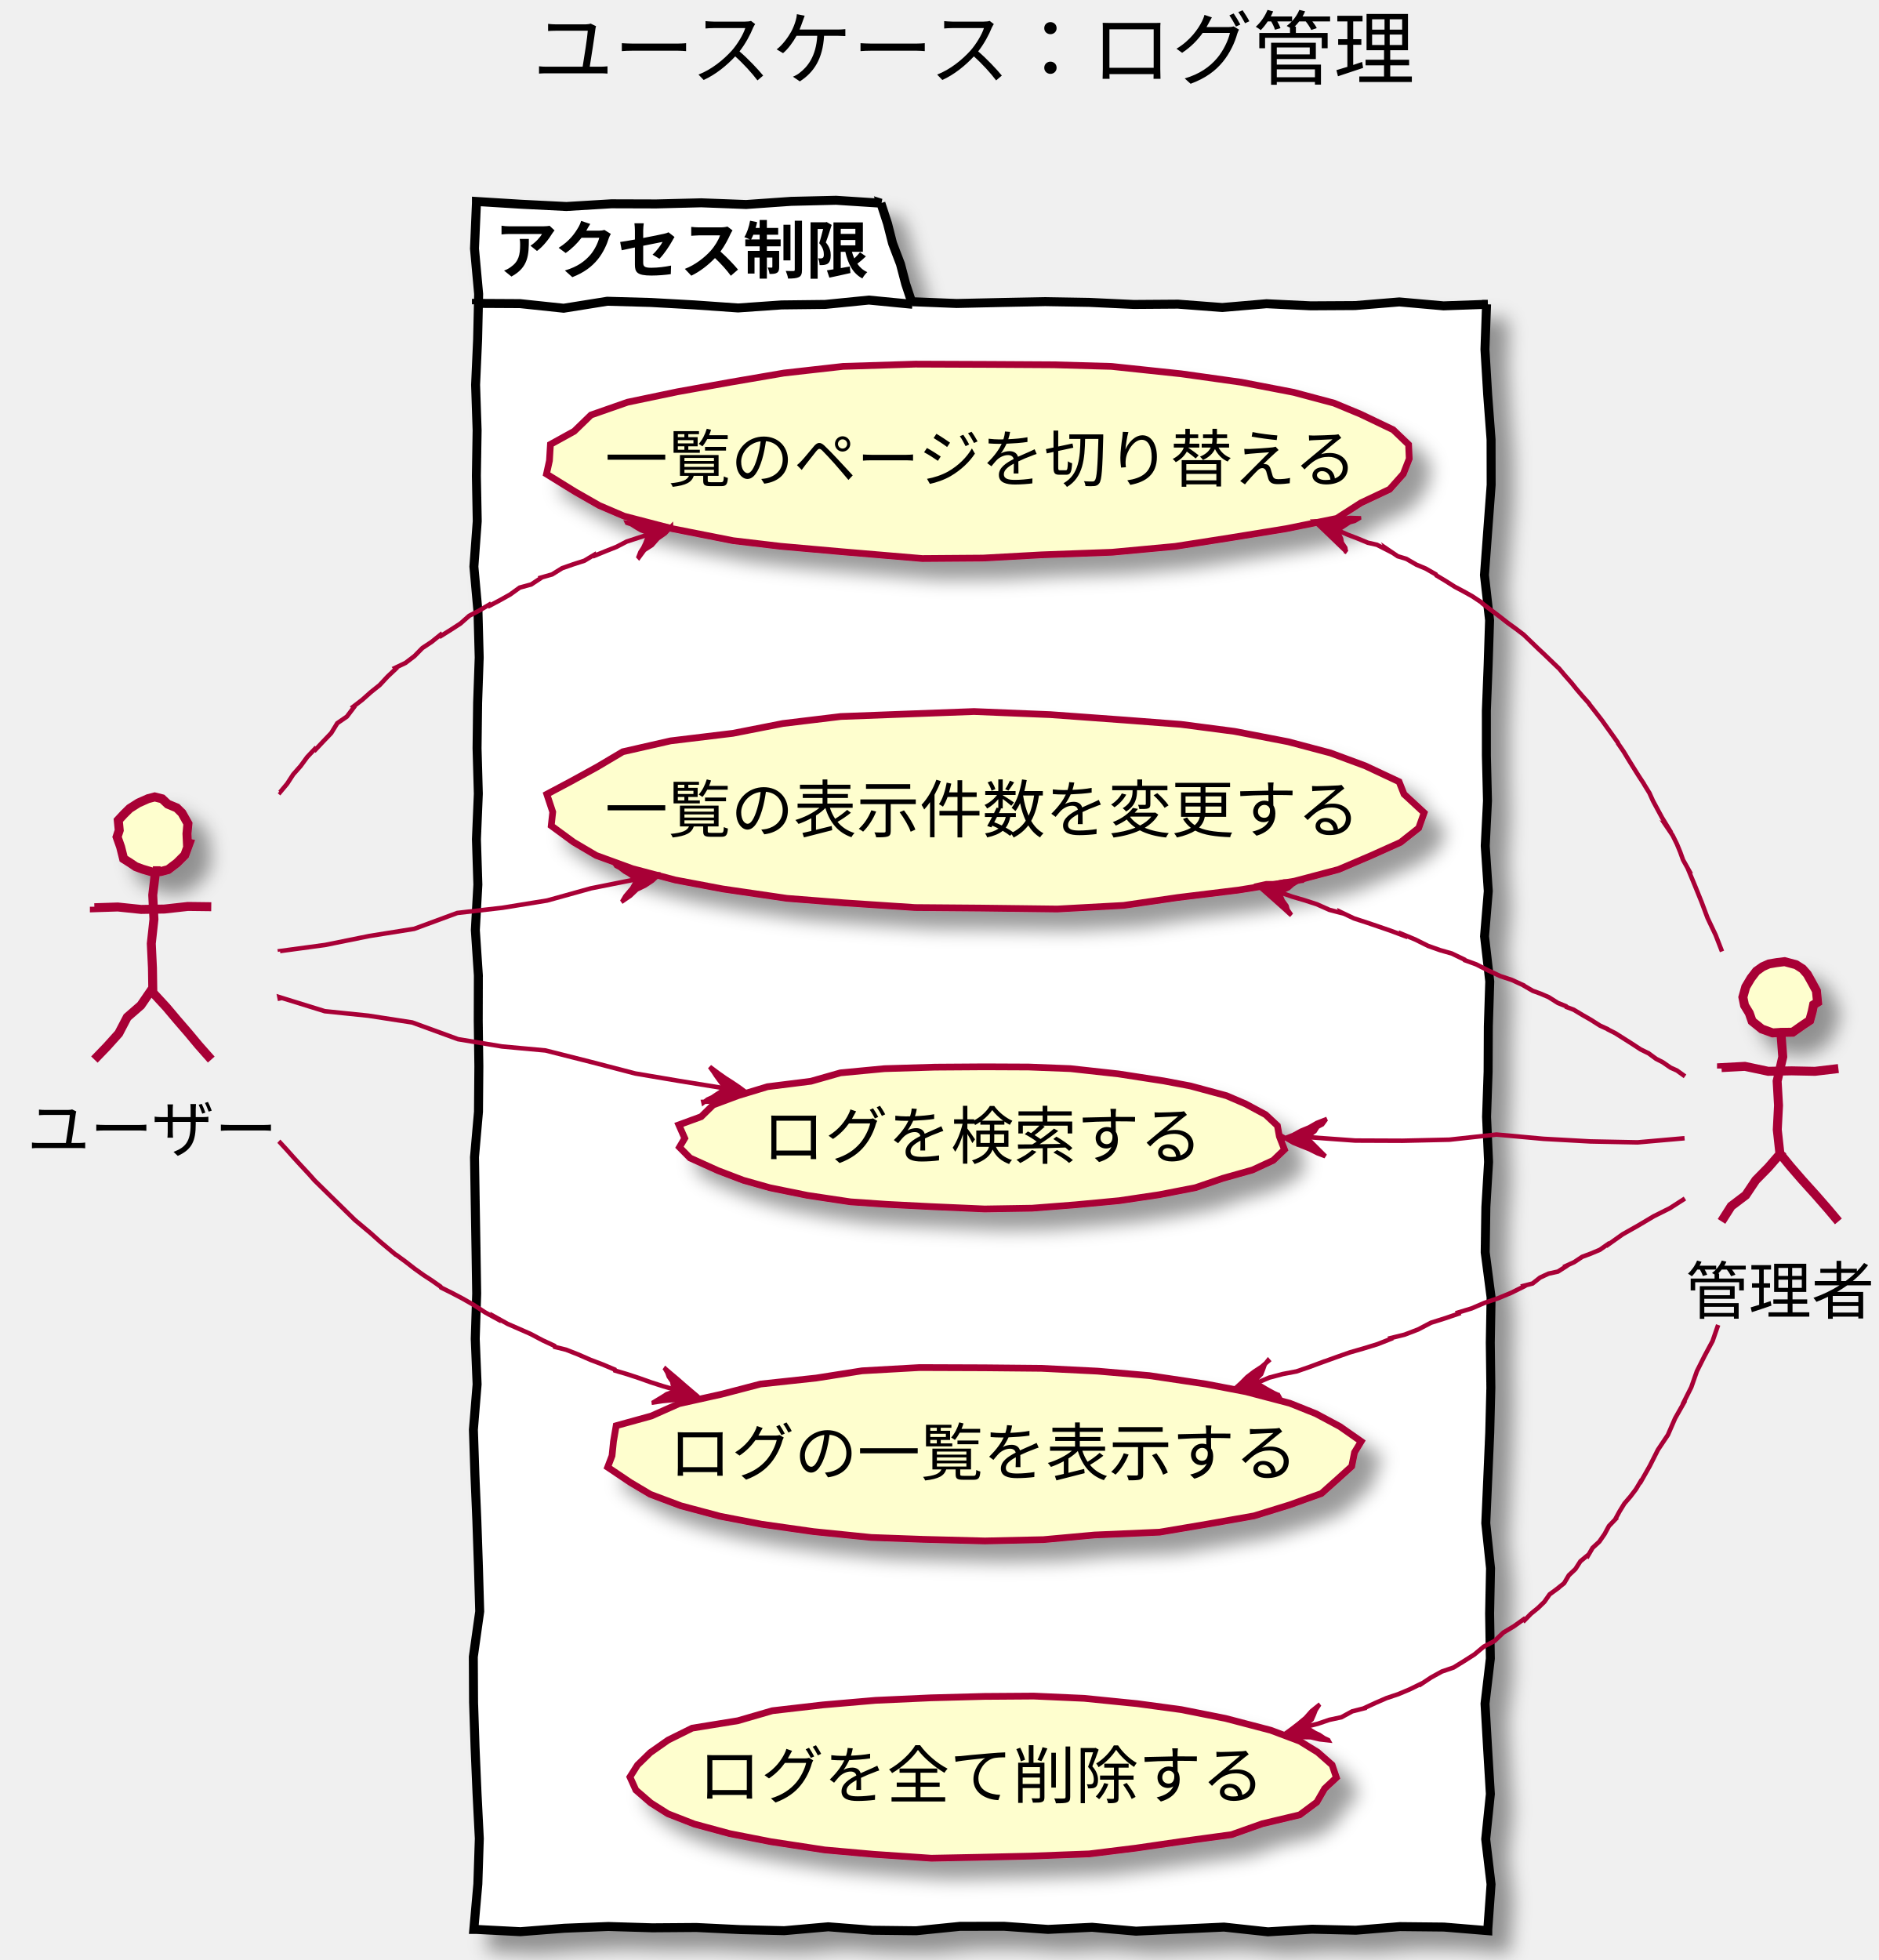
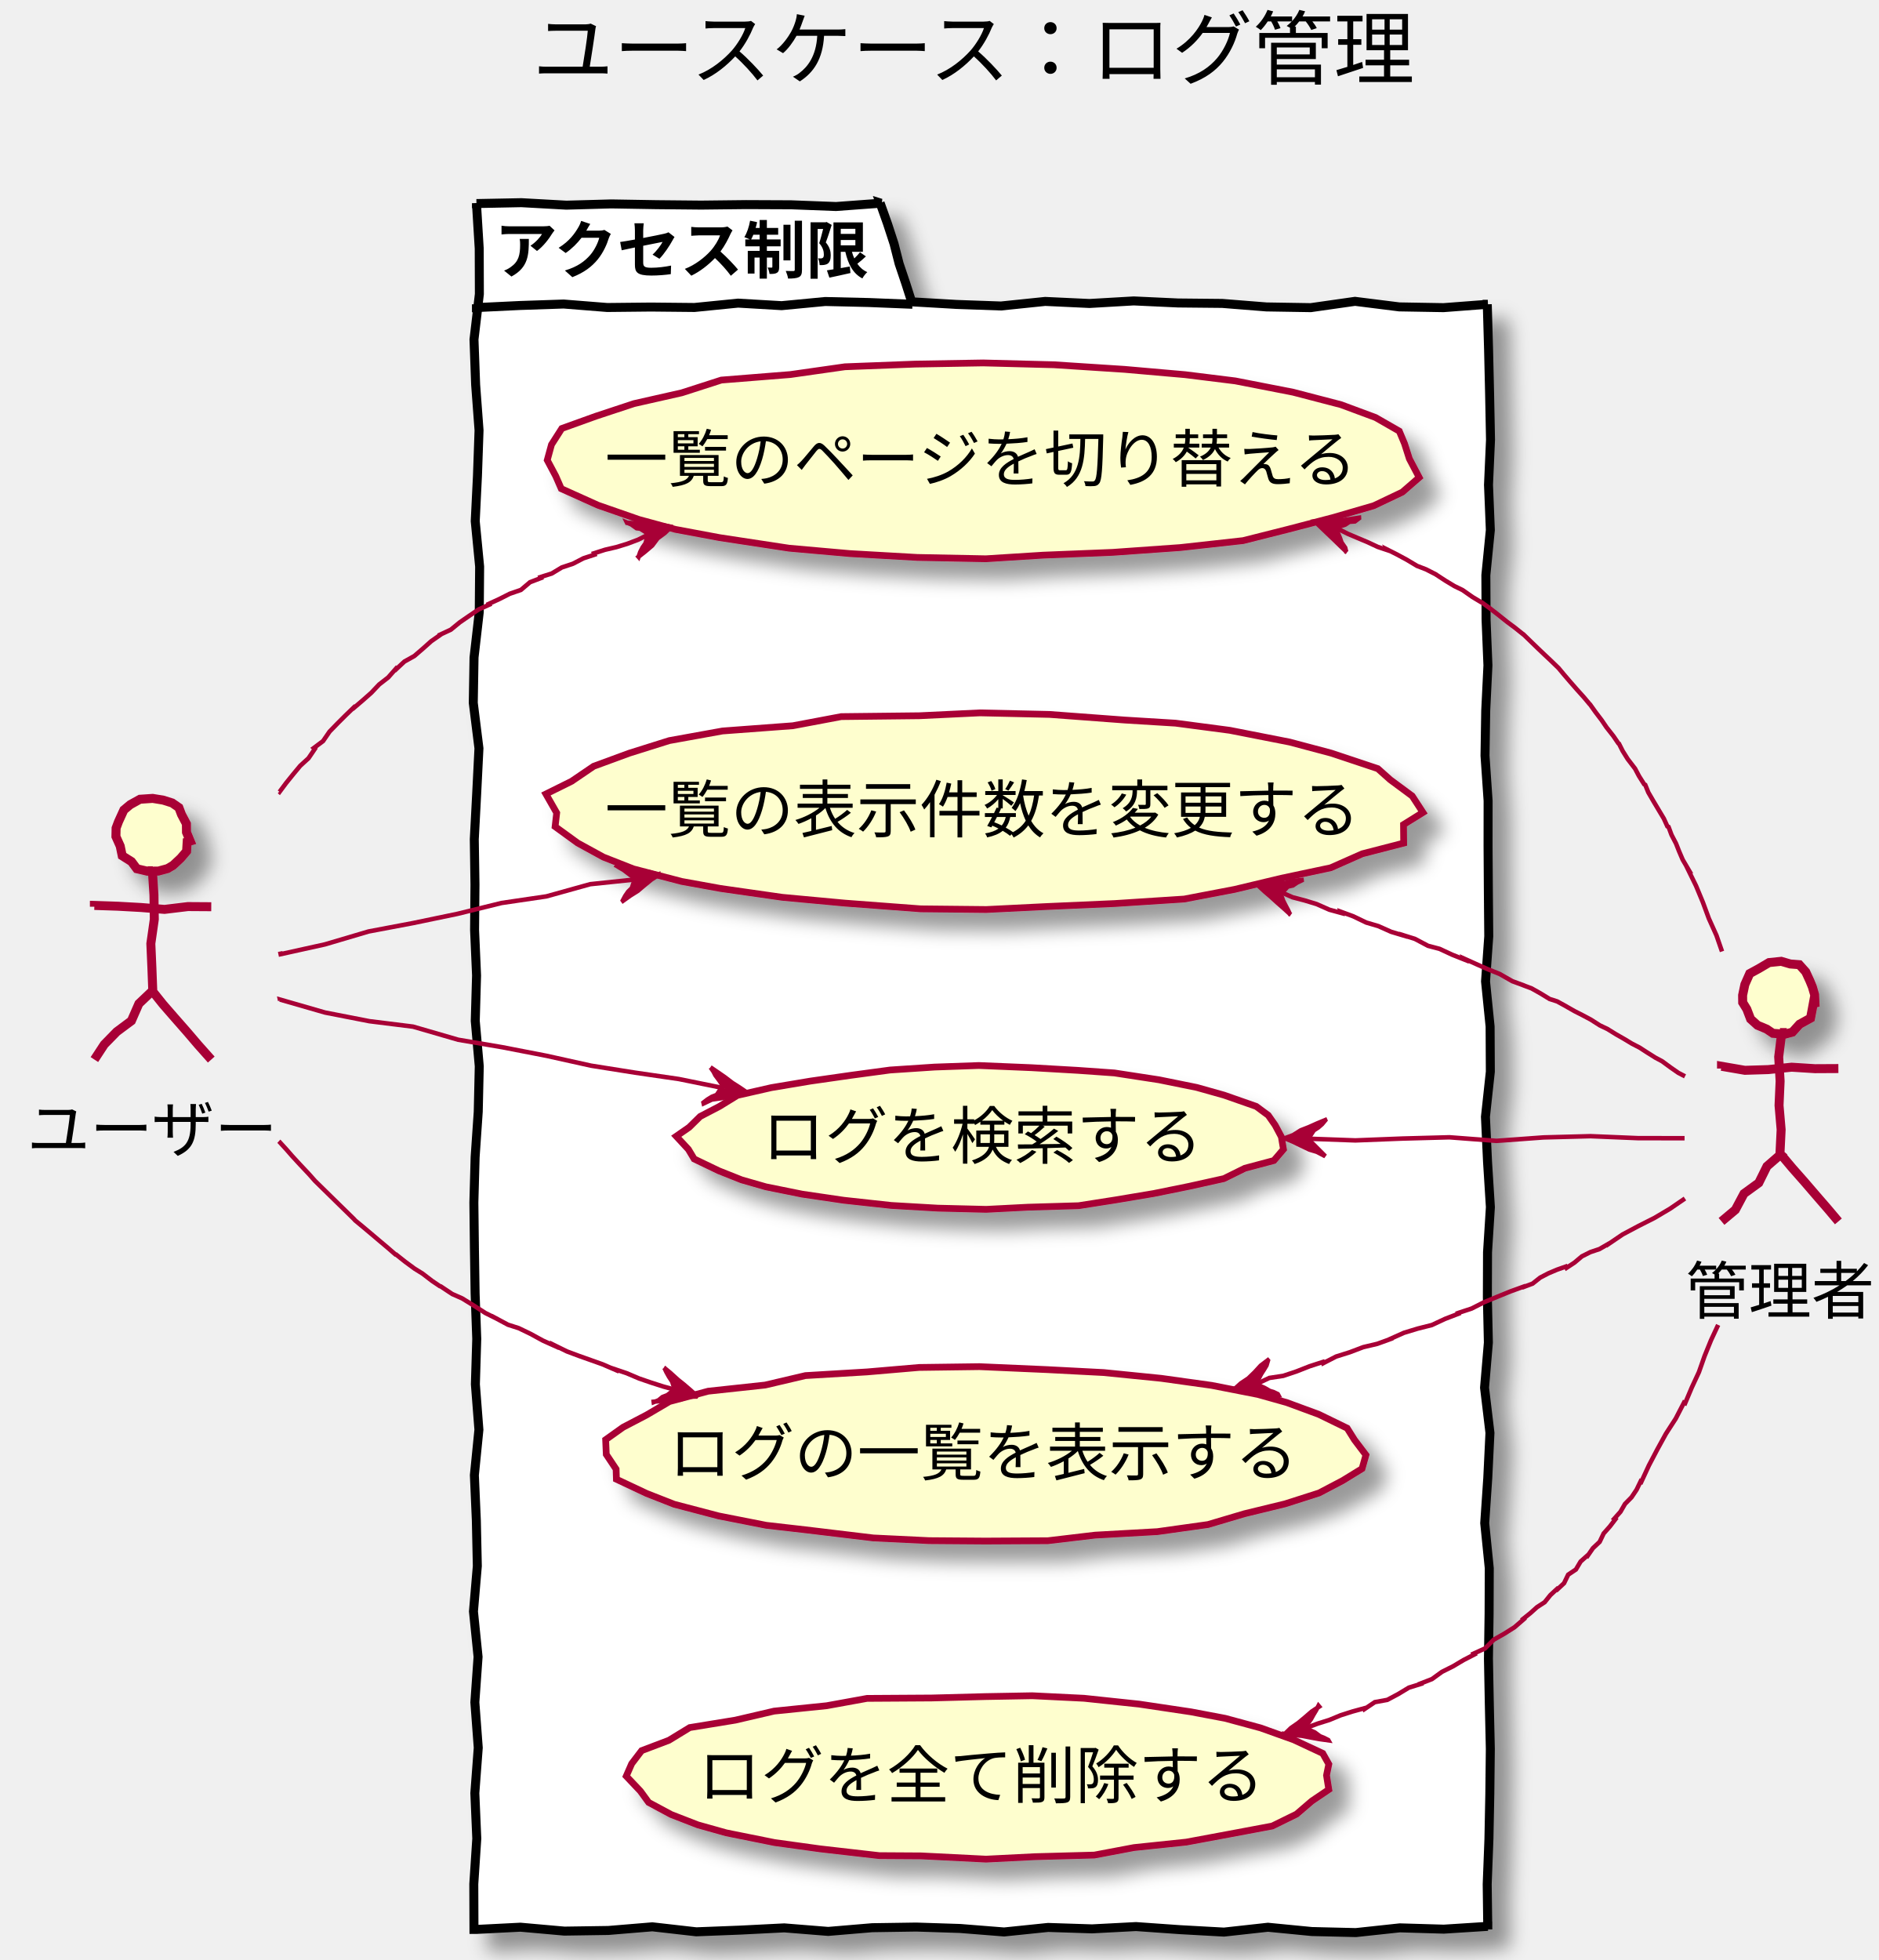
<svg xmlns="http://www.w3.org/2000/svg" contentScriptType="application/ecmascript" contentStyleType="text/css" height="436px" preserveAspectRatio="none" style="width:418px;height:436px;" version="1.1" viewBox="0 0 418 436" width="418px" zoomAndPan="magnify">
  <defs>
-     <filter height="300%" id="ftkgffj" width="300%" x="-1" y="-1">
+     <filter height="300%" id="f3mqica" width="300%" x="-1" y="-1">
      <feGaussianBlur result="blurOut" stdDeviation="2.0" />
      <feColorMatrix in="blurOut" result="blurOut2" type="matrix" values="0 0 0 0 0 0 0 0 0 0 0 0 0 0 0 0 0 0 .4 0" />
      <feOffset dx="4.0" dy="4.0" in="blurOut2" result="blurOut3" />
      <feBlend in="SourceGraphic" in2="blurOut3" mode="normal" />
    </filter>
  </defs>
  <g>
    <text fill="#000000" font-family="sans-serif" font-size="18" lengthAdjust="spacingAndGlyphs" textLength="198" x="118.5" y="17.402">ユースケース：ログ管理</text>
-     <polygon fill="#FFFFFF" filter="url(#ftkgffj)" points="106,45.199,106,44.816,116,45.436,126,45.937,136,45.335,146,45.365,156,45.114,166,45.492,176,44.79,186,44.553,196,45.199,195.978,45.192,197.449,49.712,198.573,54.124,200.333,58.734,201.496,63.157,203,67.688,203,67.121,212.846,67.512,222.692,67.291,232.538,67.099,242.385,67.267,252.231,67.727,262.077,67.657,271.923,68.405,281.769,67.562,291.615,68.031,301.462,67.973,311.308,67.164,321.154,68.038,331,67.688,330.726,67.688,330.37,77.73,330.974,87.772,331.73,97.814,331.75,107.856,331.001,117.897,330.259,127.939,331.397,137.981,331.076,148.023,330.684,158.065,330.689,168.107,330.933,178.149,330.433,188.191,331.111,198.233,330.278,208.275,331.437,218.317,331.122,228.359,331.072,238.401,330.728,248.443,331.175,258.485,330.573,268.527,330.424,278.569,331.735,288.611,331.557,298.653,331.682,308.695,331.432,318.737,330.998,328.779,330.554,338.821,331.611,348.863,331.406,358.905,331.566,368.947,330.385,378.989,330.965,389.031,331.572,399.073,330.537,409.115,331.726,419.157,331,429.199,331,429.475,321.217,428.672,311.435,428.573,301.652,429.378,291.87,429.147,282.087,429.731,272.304,428.677,262.522,429.128,252.739,429.587,242.957,428.723,233.174,429.193,223.391,428.501,213.609,428.51,203.826,429.495,194.043,429.38,184.261,428.613,174.478,429.477,164.696,429.239,154.913,428.766,145.13,428.839,135.348,428.546,125.565,428.935,115.783,429.7,106,429.199,105.416,429.199,106.311,419.094,106.638,408.989,106.126,398.883,105.693,388.778,105.359,378.673,105.303,368.568,106.725,358.462,106.435,348.357,106.089,338.252,105.661,328.147,105.322,318.041,106.146,307.936,105.731,297.831,106.054,287.726,105.896,277.62,105.726,267.515,105.565,257.41,106.453,247.304,106.535,237.199,106.399,227.094,106.427,216.989,105.754,206.883,106.316,196.778,105.997,186.673,106.418,176.568,106.137,166.462,106.26,156.357,106.612,146.252,106.346,136.147,105.432,126.041,106.176,115.936,105.987,105.831,106.148,95.725,105.81,85.62,106.259,75.515,106.488,65.41,105.563,55.304,106,45.199" style="stroke: #000000; stroke-width: 2.0;" />
-     <path d="M106,67.688 L106,67.488 L115.7,67.541 L125.4,68.567 L135.1,67.013 L144.8,67.285 L154.5,67.825 L164.2,68.507 L173.9,67.829 L183.6,67.718 L193.3,66.751 L203,67.688 " fill="#FFFFFF" style="stroke: #000000; stroke-width: 2.0;" />
+     <polygon fill="#FFFFFF" filter="url(#f3mqica)" points="106,45.199,106,45.281,116,45.086,126,45.639,136,45.361,146,45.529,156,45.625,166,45.512,176,45.556,186,45.94,196,45.199,195.805,45.139,197.427,49.705,198.906,54.228,200.032,58.64,201.56,63.178,203,67.688,203,67.15,212.846,67.722,222.692,68.068,232.538,67.051,242.385,67.51,252.231,66.941,262.077,67.397,271.923,67.495,281.769,68.278,291.615,68.436,301.462,67.033,311.308,68.268,321.154,68.436,331,67.688,330.887,67.688,331.174,77.73,331.407,87.772,331.606,97.814,331.159,107.856,331.568,117.897,330.571,127.939,330.622,137.981,331.033,148.023,330.541,158.065,330.381,168.107,331.071,178.149,331.061,188.191,331.127,198.233,331.217,208.275,330.499,218.317,331.515,228.359,331.567,238.401,330.478,248.443,330.947,258.485,331.579,268.527,330.943,278.569,330.906,288.611,331.132,298.653,330.278,308.695,331.481,318.737,330.996,328.779,330.316,338.821,331.331,348.863,331.291,358.905,331.146,368.947,331.339,378.989,331.565,389.031,331.452,399.073,331.254,409.115,330.868,419.157,331,429.199,331,428.514,321.217,429.138,311.435,428.849,301.652,429.901,291.87,429.667,282.087,428.714,272.304,429.792,262.522,429.251,252.739,428.562,242.957,429.073,233.174,428.756,223.391,429.763,213.609,428.986,203.826,428.67,194.043,428.816,184.261,429.64,174.478,428.854,164.696,429.349,154.913,429.729,145.13,428.617,135.348,429.429,125.565,429.573,115.783,428.701,106,429.199,105.448,429.199,105.41,419.094,106.076,408.989,105.64,398.883,106.402,388.778,105.644,378.673,106.361,368.568,105.334,358.462,106.195,348.357,105.978,338.252,105.537,328.147,106.547,318.041,105.762,307.936,106.068,297.831,105.703,287.726,105.547,277.62,105.427,267.515,105.705,257.41,106.398,247.304,106.626,237.199,105.735,227.094,106.025,216.989,105.582,206.883,105.673,196.778,105.519,186.673,106.051,176.568,106.556,166.462,105.295,156.357,105.463,146.252,106.625,136.147,106.708,126.041,105.728,115.936,106.225,105.831,106.577,95.725,105.823,85.62,105.453,75.515,106.65,65.41,106.617,55.304,106,45.199" style="stroke: #000000; stroke-width: 2.0;" />
+     <path d="M106,67.688 L106,68.421 L115.7,67.956 L125.4,67.63 L135.1,68.402 L144.8,68.302 L154.5,68.398 L164.2,67.43 L173.9,67.994 L183.6,67.069 L193.3,67.295 L203,67.688 " fill="#FFFFFF" style="stroke: #000000; stroke-width: 2.0;" />
    <text fill="#000000" font-family="sans-serif" font-size="14" font-weight="bold" lengthAdjust="spacingAndGlyphs" textLength="84" x="110" y="60.734">アクセス制限</text>
-     <polygon fill="#FEFECE" filter="url(#ftkgffj)" points="294.705,397.873,292.966,400.888,289.161,403.713,280.84,405.69,274.012,408.11,263.135,409.596,252.783,411.105,242.338,412.398,229.615,412.88,217.596,413.155,207.199,413.359,194.332,412.485,183.476,411.514,171.435,409.673,162.302,407.88,154.455,405.756,148.581,403.466,144.771,401.053,141.464,398.197,140.149,395.291,141.833,392.632,144.665,389.869,148.636,387.082,153.999,384.423,164.169,382.774,171.839,380.548,183.103,379.25,194.779,378.241,207.157,377.679,219.011,377.366,229.963,377.29,241.212,377.791,252.998,378.976,262.813,380.304,272.657,382.26,282.711,384.894,289.172,387.32,293.148,389.77,296.366,392.606,297.319,395.428" style="stroke: #A80036; stroke-width: 1.5;" />
+     <polygon fill="#FEFECE" filter="url(#f3mqica)" points="295.63,398.086,291.86,400.633,288.458,403.551,283.056,406.201,273.503,407.993,263.914,409.776,252.295,410.992,243.472,412.659,230.214,413.018,219.369,413.564,204.948,412.84,195.625,412.783,182.433,411.274,172.325,409.878,161.576,407.713,155.257,405.941,149.308,403.633,144.312,400.948,142.48,398.431,139.325,395.101,140.535,392.333,142.75,389.427,148.82,387.125,153.452,384.297,163.599,382.643,172.221,380.636,183.918,379.438,192.893,377.806,207.317,377.716,219.173,377.404,229.64,377.215,241.164,377.78,253.452,379.08,264.963,380.8,272.571,382.24,280.433,384.368,287.794,387.002,294.28,390.031,295.631,392.437,295.121,394.921" style="stroke: #A80036; stroke-width: 1.5;" />
    <text fill="#000000" font-family="sans-serif" font-size="14" lengthAdjust="spacingAndGlyphs" textLength="126" x="155.287" y="400.001">ログを全て削除する</text>
-     <polygon fill="#FEFECE" filter="url(#ftkgffj)" points="300.734,326.183,297.516,329.09,293.991,332.23,286.908,334.765,278.98,337.212,268.451,339.064,258.004,340.83,243.498,341.462,232.097,342.498,219.127,342.783,205.445,342.43,193.826,342.007,180.951,340.7,169.411,339.06,160.256,337.304,151.489,334.965,144.679,332.412,140.22,329.759,135.193,326.378,136.164,323.827,136.487,320.652,137.084,317.147,144.907,314.988,151.072,312.244,160.52,310.145,169.22,307.875,181.576,306.544,191.797,304.934,204.581,304.213,219.018,304.264,231.679,304.383,244.176,305.007,255.69,306.003,268.211,307.867,277.172,309.579,286.954,312.149,292.764,314.474,298.092,317.326,302.834,320.641,301.354,323.077" style="stroke: #A80036; stroke-width: 1.5;" />
+     <polygon fill="#FEFECE" filter="url(#f3mqica)" points="303.026,326.707,298.706,329.361,293.466,332.111,285.893,334.533,276.868,336.729,268.758,339.134,257.491,340.713,243.623,341.49,233.123,342.733,219.237,342.808,206.689,342.715,194.3,342.116,179.214,340.303,170.471,339.303,159.887,337.219,149.985,334.622,143.894,332.233,137.137,329.054,137.071,326.808,134.884,323.534,134.743,320.254,138.617,317.497,143.869,314.751,148.959,311.761,157.562,309.469,170.224,308.104,179.195,306,192.89,305.183,204.476,304.189,217.906,304.01,232.921,304.667,245.576,305.327,258.352,306.611,269.575,308.178,279.875,310.197,286.258,311.99,293.387,314.616,299.717,317.697,301.347,320.301,303.891,323.657" style="stroke: #A80036; stroke-width: 1.5;" />
    <text fill="#000000" font-family="sans-serif" font-size="14" lengthAdjust="spacingAndGlyphs" textLength="140" x="148.735" y="328.19">ログの一覧を表示する</text>
-     <polygon fill="#FEFECE" filter="url(#ftkgffj)" points="285.773,255.722,283.27,258.123,278.63,260.269,272.033,262.125,265.981,264.194,257.856,265.775,248.982,267.094,239.16,268.018,229.631,268.762,219.048,268.934,207.173,268.412,197.259,267.907,189.199,267.348,179.673,265.921,171.299,264.222,165.354,262.545,159.734,260.401,153.521,257.593,151.162,255.204,152.34,253.204,151.026,250.227,155.993,248.407,158.661,245.796,164.256,243.704,170.75,241.738,180.421,240.522,186.97,238.656,196.762,237.724,208.016,237.387,219.016,237.313,228.859,237.356,238.166,237.718,248.836,238.892,258.894,240.445,264.843,241.572,272.874,243.741,277.114,245.56,281.565,247.952,284.195,250.405,284.628,252.785" style="stroke: #A80036; stroke-width: 1.5;" />
+     <polygon fill="#FEFECE" filter="url(#f3mqica)" points="285.542,255.668,283.418,258.158,276.963,259.876,272.285,262.184,264.649,263.88,256.679,265.498,248.225,266.915,239.969,268.209,228.697,268.542,219.404,269.018,208.615,268.752,198.296,268.151,187.701,266.995,178.493,265.643,170.394,264.008,164.993,262.459,159.936,260.448,154.436,257.809,153.155,255.674,150.45,252.758,153.321,250.768,155.775,248.356,160.055,246.124,164.063,243.659,171.615,241.942,180.287,240.49,189.287,239.202,198.031,238.023,207.931,237.367,217.776,237.021,229.498,237.507,239.792,238.101,247.927,238.677,257.862,240.201,266.255,241.905,272.326,243.612,279.48,246.118,282.154,248.091,283.69,250.286,285.077,252.891" style="stroke: #A80036; stroke-width: 1.5;" />
    <text fill="#000000" font-family="sans-serif" font-size="14" lengthAdjust="spacingAndGlyphs" textLength="98" x="169.532" y="257.75">ログを検索する</text>
-     <polygon fill="#FEFECE" filter="url(#ftkgffj)" points="315.635,184.189,311.585,187.387,304.977,190.353,297.789,193.422,287.968,196.018,275.462,198.009,261.968,199.661,249.949,201.41,235.237,202.21,218.002,201.999,203.567,201.883,187.679,200.828,175.076,199.838,160.737,197.739,150.196,195.747,140.679,193.229,132.634,190.295,127.577,187.314,122.638,183.686,122.971,180.631,121.655,176.671,127.085,173.784,132.834,170.625,138.562,167.227,149.168,164.808,163.058,163.127,174.175,160.942,187.06,159.387,202.709,158.797,216.699,158.279,233.694,158.971,250.251,160.176,262.708,161.133,274.644,162.692,286.58,164.998,295.988,167.491,303.716,170.353,311.27,173.896,312.363,176.66,316.837,180.795" style="stroke: #A80036; stroke-width: 1.5;" />
+     <polygon fill="#FEFECE" filter="url(#f3mqica)" points="312.251,183.428,312.291,187.546,303.077,189.926,296.061,193.034,285.068,195.366,274.709,197.84,263.45,199.994,248.077,200.989,232.796,201.662,219.431,202.321,204.85,202.171,188.002,200.901,174.051,199.608,160.295,197.64,151.648,196.073,140.917,193.283,134.239,190.656,128.523,187.527,123.5,183.88,123.854,180.83,121.451,176.625,127.159,173.8,132.081,170.455,139.989,167.548,148.899,164.748,160.741,162.607,176.395,161.441,187.16,159.41,204.565,159.215,218.018,158.576,233.473,158.921,250.24,160.173,261.516,160.865,273.61,162.459,286.921,165.074,296.169,167.532,306.531,170.986,309.297,173.453,314.184,177.069,316.574,180.736" style="stroke: #A80036; stroke-width: 1.5;" />
    <text fill="#000000" font-family="sans-serif" font-size="14" lengthAdjust="spacingAndGlyphs" textLength="168" x="134.569" y="185.157">一覧の表示件数を変更する</text>
-     <polygon fill="#FEFECE" filter="url(#ftkgffj)" points="312.209,105.419,309.168,108.843,302.779,111.859,297.377,115.329,286.144,117.608,273.749,119.624,261.46,121.546,247.444,122.847,231.746,123.425,218.649,124.145,205.183,124.246,187.22,122.725,173.666,121.522,163.118,120.275,149.566,117.605,138.853,114.818,133.323,112.45,127.993,109.408,121.582,105.448,122.241,102.467,122.461,98.853,127.748,95.933,131.477,92.319,139.633,89.468,150.702,87.153,162.558,85.015,174.382,82.988,187.576,81.503,203.618,81.001,220.189,81.064,234.477,81.147,247.283,81.508,262.803,83.154,276.135,85.027,287.811,87.274,296.781,89.669,302.687,92.122,309.949,95.599,313.384,98.889,313.524,102.05" style="stroke: #A80036; stroke-width: 1.5;" />
+     <polygon fill="#FEFECE" filter="url(#f3mqica)" points="315.743,106.213,311.986,109.477,305.629,112.499,296.536,115.14,286.642,117.719,276.574,120.259,262.609,121.805,247.555,122.872,232.059,123.496,219.337,124.299,204.096,124.002,189.093,123.146,175.559,121.947,160.116,119.6,150.239,117.757,142.166,115.564,133.042,112.387,124.865,108.704,123.644,105.912,121.75,102.357,122.693,98.905,124.99,95.313,132.605,92.573,141.043,89.785,151.692,87.376,160.476,84.547,175.843,83.317,187.964,81.59,203.586,80.994,218.723,80.734,234.451,81.141,250.205,82.165,263.66,83.347,274.826,84.733,287.701,87.249,298.348,90.022,306.018,92.871,311.311,95.905,312.476,98.685,313.553,102.057" style="stroke: #A80036; stroke-width: 1.5;" />
    <text fill="#000000" font-family="sans-serif" font-size="14" lengthAdjust="spacingAndGlyphs" textLength="168" x="134.569" y="107.157">一覧のページを切り替える</text>
-     <polygon fill="#FEFECE" filter="url(#ftkgffj)" points="403.488,223.505,403.17,225.03,402.627,227.007,401.069,228.044,398.831,229.615,396.173,229.66,394.377,229.769,391.965,228.898,389.809,227.168,389.178,225.363,388.124,223.644,387.751,221.827,388.389,219.54,389.541,217.608,390.75,216.032,392.133,215.052,393.545,214.425,395.234,214.139,397.036,213.916,399.603,214.608,401.027,215.519,402.075,216.704,403.159,218.639,404.117,220.415,404.364,222.963" style="stroke: #A80036; stroke-width: 2.0;" />
-     <path d="M396,229.699 L396.215,229.699 L396.623,235.099 L395.375,240.499 L395.684,245.899 L395.404,251.299 L396,256.699 M383,237.699 L383,237.487 L388.2,237.209 L393.4,238.31 L398.6,238.21 L403.8,238.314 L409,237.699 M396,256.699 L396.009,256.707 L393.407,259.705 L390.617,262.54 L388.391,265.865 L385.155,268.314 L383,271.699 M396,256.699 L396.225,256.894 L398.308,259.446 L400.905,262.444 L404.003,265.875 L406.697,268.956 L409,271.699 " fill="#FEFECE" style="stroke: #A80036; stroke-width: 2.0;" />
+     <polygon fill="#FEFECE" filter="url(#f3mqica)" points="403.434,223.146,403.157,224.647,402.803,226.492,400.368,227.832,398.769,229.596,397.112,230.045,394.442,229.858,393.032,228.912,390.998,228.06,389.473,226.689,388.63,224.489,387.711,222.999,387.692,221.397,388.191,219.01,389.273,216.572,391.284,215.477,393.577,214.123,396.289,213.846,398.291,214.434,400.31,214.594,401.737,216.192,402.663,218.2,403.21,219.538,403.704,221.239,403.83,223.959" style="stroke: #A80036; stroke-width: 2.0;" />
+     <path d="M396,229.699 L396.396,229.699 L395.721,235.099 L396.038,240.499 L395.798,245.899 L396.264,251.299 L396,256.699 M383,237.699 L383,237.191 L388.2,238.09 L393.4,237.93 L398.6,237.396 L403.8,237.726 L409,237.699 M396,256.699 L396.135,256.817 L393.109,259.447 L391.289,263.123 L387.995,265.521 L386.08,269.115 L383,271.699 M396,256.699 L396.438,257.079 L398.741,259.821 L401.548,263.001 L404.063,265.928 L406.663,268.927 L409,271.699 " fill="#FEFECE" style="stroke: #A80036; stroke-width: 2.0;" />
    <text fill="#000000" font-family="sans-serif" font-size="14" lengthAdjust="spacingAndGlyphs" textLength="42" x="375" y="292.234">管理者</text>
-     <polygon fill="#FEFECE" filter="url(#ftkgffj)" points="42.081,187.565,41.116,190.209,39.355,191.968,37.417,193.442,35.75,193.882,33.88,193.988,31.664,193.328,30.19,192.78,29.027,191.993,27.493,191.024,26.842,188.419,26.049,186.167,26.528,184.707,26.309,182.471,27.576,181.102,28.848,179.85,30.8,178.612,32.956,177.657,34.419,177.276,36.06,177.69,37.33,178.881,39.325,179.71,40.477,180.841,41.81,183.204,41.598,185.455,41.691,187.47" style="stroke: #A80036; stroke-width: 2.0;" />
-     <path d="M34,193.699 L34.621,193.699 L33.982,199.099 L34.248,204.499 L33.659,209.899 L33.916,215.299 L34,220.699 M21,201.699 L21,201.926 L26.2,201.759 L31.4,202.301 L36.6,202.215 L41.8,201.636 L47,201.699 M34,220.699 L33.595,220.348 L31.334,223.642 L28.309,226.274 L26.416,229.886 L23.761,232.839 L21,235.699 M34,220.699 L33.592,220.346 L37.028,224.07 L39.359,226.837 L41.934,229.815 L44.169,232.499 L47,235.699 " fill="#FEFECE" style="stroke: #A80036; stroke-width: 2.0;" />
+     <polygon fill="#FEFECE" filter="url(#f3mqica)" points="41.643,187.278,41.515,189.367,40.195,190.913,38.512,192.485,37.282,193.215,35.245,193.767,32.756,193.789,30.437,193.25,29.256,191.664,27.19,190.361,26.746,188.217,25.792,186.085,25.831,184.206,26.361,182.791,27.553,180.183,28.969,179,31.136,177.795,33.966,177.603,36.302,177.987,38.31,178.618,39.797,179.651,40.373,181.174,41.471,183.254,41.49,185.131,42.301,187.088" style="stroke: #A80036; stroke-width: 2.0;" />
+     <path d="M34,193.699 L33.904,193.699 L34.253,199.099 L34.331,204.499 L33.559,209.899 L33.794,215.299 L34,220.699 M21,201.699 L21,201.413 L26.2,201.586 L31.4,201.874 L36.6,202.293 L41.8,201.666 L47,201.699 M34,220.699 L33.797,220.523 L30.902,223.268 L29.234,227.075 L25.973,229.503 L23.194,232.348 L21,235.699 M34,220.699 L34.312,220.97 L36.243,223.39 L38.886,226.427 L41.627,229.549 L44.087,232.428 L47,235.699 " fill="#FEFECE" style="stroke: #A80036; stroke-width: 2.0;" />
    <text fill="#000000" font-family="sans-serif" font-size="14" lengthAdjust="spacingAndGlyphs" textLength="56" x="6" y="256.234">ユーザー</text>
-     <path d="M290.62,384.389 L290.528,384.119 L293.172,383.454 L295.743,382.574 L298.418,382.003 L300.841,380.686 L303.482,380.015 L303.471,379.988 L305.957,378.835 L308.469,377.741 L311.076,376.868 L313.603,375.809 L316.066,374.601 L316.104,374.669 L318.384,373.154 L320.771,371.833 L323.39,370.934 L325.717,369.503 L328.022,368.033 L328.022,368.033 L330.1,366.301 L332.505,365.028 L334.478,363.149 L336.805,361.766 L339,360.199 L339.195,360.413 L340.592,358.98 L342.146,357.719 L343.584,356.332 L344.761,354.657 L346.385,353.473 L346.375,353.464 L347.973,352.191 L349.027,350.424 L350.495,349.034 L351.599,347.312 L353.169,346.014 L353.275,346.096 L354.309,344.33 L355.82,342.932 L356.979,341.263 L357.958,339.455 L359.37,337.98 L359.351,337.968 L360.332,336.181 L361.399,334.45 L362.732,332.898 L363.963,331.277 L365.005,329.531 L365.071,329.567 L367.045,326.088 L368.847,322.515 L371.078,319.178 L372.679,315.494 L374.651,312.014 L374.565,311.976 L376.267,308.599 L377.523,305.026 L379.219,301.647 L381.012,298.31 L382.25,294.729 " fill="none" style="stroke: #A80036; stroke-width: 1.0;" />
-     <polygon fill="#A80036" points="285.79,385.779,285.804,385.878,287.772,386.274,289.705,386.414,291.623,386.449,293.602,386.916,295.545,387.134,295.511,387.071,294.582,386.634,293.49,385.902,292.57,385.481,291.522,384.831,290.595,384.396,290.622,384.411,290.951,383.3,291.837,382.497,292.293,381.457,292.705,380.392,293.332,379.446,293.312,379.421,291.777,380.657,290.457,382.148,288.945,383.411,287.384,384.615,285.79,385.779" style="stroke: #A80036; stroke-width: 1.0;" />
-     <path d="M279.48,307.599 L279.505,307.68 L282.373,306.451 L285.375,305.653 L288.443,305.068 L291.379,304.06 L294.291,302.973 L294.295,302.985 L297.301,301.898 L300.316,300.839 L303.39,299.953 L306.447,299.015 L309.424,297.844 L309.356,297.663 L312.494,296.891 L315.492,295.742 L318.358,294.241 L321.424,293.275 L324.464,292.243 L324.356,291.981 L327.383,291.062 L330.276,289.82 L333.264,288.806 L336.172,287.598 L339,286.199 L338.925,286.041 L340.968,285.508 L342.638,284.191 L344.519,283.317 L346.6,282.864 L348.363,281.743 L348.309,281.64 L350.228,280.759 L351.991,279.584 L353.982,278.837 L355.933,278.014 L357.673,276.794 L357.731,276.892 L361,274.571 L364.479,272.605 L367.913,270.562 L371.497,268.771 L374.86,266.609 " fill="none" style="stroke: #A80036; stroke-width: 1.0;" />
-     <polygon fill="#A80036" points="274.61,309.039,274.634,309.221,276.543,309.139,278.547,309.781,280.477,309.854,282.44,310.182,284.377,310.306,284.384,310.318,283.448,309.888,282.452,309.348,281.438,308.775,280.392,308.142,279.402,307.613,279.234,307.522,279.76,306.52,280.581,305.678,280.998,304.618,281.377,303.536,282.095,302.638,282.185,302.743,280.694,304.03,279.031,305.117,277.464,306.315,276.07,307.716,274.61,309.039" style="stroke: #A80036; stroke-width: 1.0;" />
-     <path d="M291.07,253.199 L291.07,252.962 L301.534,253.718 L311.998,253.759 L322.461,253.522 L332.925,252.378 L343.389,253.331 L353.853,253.91 L364.316,254.119 L374.78,253.199 " fill="none" style="stroke: #A80036; stroke-width: 1.0;" />
-     <polygon fill="#A80036" points="285.85,253.199,285.796,253.077,287.744,254.212,289.51,254.934,291.262,255.626,293.115,256.546,294.85,257.199,294.712,257.061,293.883,256.232,293.2,255.549,292.445,254.794,291.666,254.015,290.85,253.199,290.814,253.163,291.582,252.331,292.499,251.648,293.122,250.672,294.173,250.123,294.85,249.199,294.793,249.072,292.958,249.793,291.241,250.779,289.421,251.535,287.688,252.484,285.85,253.199" style="stroke: #A80036; stroke-width: 1.0;" />
-     <path d="M284.8,198.509 L284.803,198.518 L287.537,199.471 L290.214,200.255 L292.921,201.13 L295.759,202.391 L298.407,203.091 L298.347,202.925 L301.239,204.301 L303.952,205.181 L306.68,206.106 L309.415,207.048 L312.185,208.085 L312.088,207.839 L314.841,208.982 L317.708,210.411 L320.385,211.361 L322.979,212.101 L325.82,213.465 L325.876,213.592 L328.414,214.516 L331.158,215.91 L333.838,217.157 L336.333,217.981 L339,219.199 L339.03,219.26 L341.016,220.41 L342.748,221.043 L344.546,221.811 L346.607,223.113 L348.375,223.821 L348.467,223.989 L350.111,224.612 L352.051,225.775 L353.951,226.866 L355.951,228.138 L357.69,228.935 L357.726,228.996 L359.387,229.843 L361.242,231.017 L363.098,232.192 L364.992,233.432 L366.63,234.239 L366.583,234.164 L368.444,235.537 L369.909,236.283 L371.673,237.501 L373.062,238.125 L374.88,239.429 " fill="none" style="stroke: #A80036; stroke-width: 1.0;" />
-     <polygon fill="#A80036" points="279.8,196.899,279.819,196.921,281.224,198.161,282.632,199.405,284.084,200.699,285.526,201.981,287.145,203.461,287.261,203.52,286.47,202.373,286.228,201.508,285.373,200.328,284.986,199.388,284.56,198.429,284.477,198.266,285.646,198.066,286.666,197.576,287.538,196.798,288.499,196.192,289.592,195.844,289.603,195.943,287.646,196.167,285.656,196.091,283.717,196.48,281.735,196.474,279.8,196.899" style="stroke: #A80036; stroke-width: 1.0;" />
-     <path d="M297.59,117.809 L297.666,117.993 L299.906,118.965 L302.092,119.803 L304.313,120.727 L306.342,121.185 L308.676,122.382 L308.528,122.086 L310.965,123.736 L312.866,124.312 L315.132,125.621 L317.169,126.47 L319.428,127.76 L319.58,128.009 L321.589,129.214 L323.668,130.531 L325.548,131.526 L327.475,132.596 L329.613,134.011 L329.765,134.209 L331.644,135.649 L333.477,137.028 L335.415,138.546 L337.151,139.799 L339,141.199 L339.066,141.268 L340.623,142.761 L342.28,144.358 L343.464,145.46 L345.065,146.999 L346.663,148.534 L346.841,148.689 L348.11,150.195 L349.62,151.91 L350.707,153.26 L352.055,154.835 L353.667,156.638 L353.493,156.511 L354.981,158.407 L356.427,160.273 L357.627,161.958 L358.848,163.659 L360.036,165.337 L359.887,165.242 L361.22,167.181 L362.296,168.957 L363.417,170.762 L364.563,172.583 L365.791,174.456 L365.75,174.433 L366.963,176.405 L367.746,178.141 L368.748,179.997 L369.752,181.854 L370.954,183.82 L370.669,183.682 L372.125,185.831 L373.065,187.728 L373.813,189.533 L374.44,191.278 L375.547,193.257 L375.517,193.245 L377.054,196.933 L378.541,200.601 L379.898,204.215 L381.698,208.012 L383.11,211.649 " fill="none" style="stroke: #A80036; stroke-width: 1.0;" />
-     <polygon fill="#A80036" points="292.53,115.989,292.641,116.105,293.85,117.249,295.219,118.561,296.721,120.009,298.223,121.459,299.633,122.812,299.426,122.715,299.298,121.856,298.515,120.69,298.362,119.818,297.897,118.801,297.232,117.69,297.336,117.911,298.361,117.432,299.314,116.801,300.27,116.175,301.379,115.874,302.354,115.289,302.353,115.282,300.374,115.216,298.416,115.452,296.444,115.496,294.498,115.897,292.53,115.989" style="stroke: #A80036; stroke-width: 1.0;" />
-     <path d="M62.03,253.869 L62.143,253.972 L63.848,255.822 L65.225,257.372 L66.817,259.118 L68.649,261.083 L70.054,262.659 L69.877,262.478 L71.752,264.321 L73.557,266.092 L75.25,267.749 L77.163,269.63 L78.796,271.227 L78.861,271.302 L80.648,272.799 L82.435,274.296 L84.59,276.224 L86.389,277.735 L88.148,279.199 L88.054,279.066 L90.083,280.549 L92.258,282.237 L94.236,283.647 L96.05,284.828 L98,286.199 L98.121,286.411 L100.436,287.563 L102.801,288.803 L105.26,290.206 L107.895,291.919 L110.302,293.232 L110.177,292.966 L112.924,294.49 L115.479,295.606 L118.038,296.732 L120.739,298.16 L123.336,299.365 L123.436,299.619 L125.95,300.246 L128.633,301.302 L131.372,302.498 L134.038,303.512 L136.755,304.653 L136.832,304.884 L139.484,305.668 L142.171,306.552 L144.883,307.517 L147.559,308.371 L150.21,309.149 " fill="none" style="stroke: #A80036; stroke-width: 1.0;" />
-     <polygon fill="#A80036" points="155.21,310.639,155.183,310.608,153.732,309.382,152.235,308.101,150.644,306.711,149.209,305.504,147.725,304.238,147.86,304.311,148.474,305.347,148.788,306.221,149.556,307.34,149.698,308.12,150.418,309.213,150.34,309.069,149.421,309.748,148.335,310.119,147.383,310.736,146.413,311.321,145.443,311.906,145.45,311.962,147.399,311.67,149.361,311.486,151.317,311.254,153.284,311.107,155.21,310.639" style="stroke: #A80036; stroke-width: 1.0;" />
-     <path d="M62.32,222.589 L62.168,221.82 L72.26,224.942 L81.931,225.938 L91.704,227.445 L101.914,231.169 L111.709,232.789 L121.359,233.675 L131.331,236.194 L141.32,238.796 L151.122,240.455 L160.91,242.039 " fill="none" style="stroke: #A80036; stroke-width: 1.0;" />
-     <polygon fill="#A80036" points="166.11,243.059,166.146,243.111,164.432,241.837,162.873,240.784,161.393,239.843,159.767,238.695,158.044,237.408,157.923,237.327,158.681,238.35,159.282,239.268,159.999,240.264,160.765,241.293,161.203,242.101,161.069,241.902,160.346,242.854,159.393,243.464,158.456,244.099,157.411,244.572,156.51,245.26,156.475,245.107,158.475,245.016,160.338,244.326,162.227,243.751,164.142,243.291,166.11,243.059" style="stroke: #A80036; stroke-width: 1.0;" />
-     <path d="M62.32,211.659 L62.301,211.564 L72.313,210.208 L82.195,208.208 L92.16,206.616 L101.733,203.089 L111.785,201.931 L121.745,200.315 L131.483,197.606 L141.37,195.629 " fill="none" style="stroke: #A80036; stroke-width: 1.0;" />
-     <polygon fill="#A80036" points="146.58,194.579,146.562,194.498,144.703,194.367,142.721,193.677,140.811,193.315,138.936,193.113,136.962,192.46,137.071,192.624,137.895,193.067,138.973,193.894,139.816,194.365,140.816,195.074,141.681,195.579,141.596,195.523,141.178,196.603,140.612,197.584,139.874,198.453,139.14,199.324,138.562,200.298,138.613,200.369,140.237,199.255,141.677,197.882,143.478,197.015,145.121,195.926,146.58,194.579" style="stroke: #A80036; stroke-width: 1.0;" />
-     <path d="M62.12,176.089 L62.302,176.241 L63.886,174.345 L65.24,172.258 L66.877,170.406 L68.339,168.408 L70.035,166.606 L70.195,166.756 L71.93,164.909 L73.683,163.079 L75.037,160.875 L77.172,159.405 L78.71,157.373 L78.572,157.222 L80.592,155.667 L82.488,153.976 L84.478,152.387 L86.213,150.52 L88.06,148.776 L87.904,148.571 L90.208,147.47 L92.197,145.956 L93.966,144.154 L96.052,142.768 L98,141.199 L98.148,141.439 L100.308,140.086 L102.446,138.7 L104.384,136.987 L106.646,135.8 L108.843,134.508 L108.954,134.724 L111.24,133.509 L113.5,132.242 L115.623,130.71 L118.176,130.013 L120.351,128.583 L120.314,128.499 L122.836,127.775 L125.068,126.39 L127.529,125.529 L130.016,124.729 L132.266,123.383 L132.344,123.591 L134.728,122.613 L137.125,121.666 L139.428,120.469 L141.879,119.669 L144.33,118.869 " fill="none" style="stroke: #A80036; stroke-width: 1.0;" />
-     <polygon fill="#A80036" points="149.31,117.199,149.311,117.21,147.35,117.032,145.379,116.749,143.417,116.568,141.469,116.529,139.503,116.295,139.509,116.308,140.423,116.606,141.54,117.316,142.618,117.947,143.559,118.299,144.574,118.802,144.743,118.885,143.979,119.77,143.58,120.835,143.096,121.857,142.471,122.811,142.067,123.873,142.158,123.972,143.348,122.357,145.029,121.274,146.336,119.785,147.961,118.642,149.31,117.199" style="stroke: #A80036; stroke-width: 1.0;" />
+     <path d="M290.62,384.389 L290.615,384.375 L293.159,383.415 L295.752,382.602 L298.268,381.56 L300.857,380.733 L303.482,380.015 L303.559,380.193 L305.873,378.639 L308.639,378.136 L311.067,376.846 L313.434,375.415 L316.066,374.601 L316.016,374.509 L318.581,373.512 L320.807,371.898 L323.25,370.678 L325.596,369.283 L328.022,368.033 L327.877,367.83 L330.379,366.693 L332.312,364.757 L334.667,363.414 L336.951,361.971 L339,360.199 L338.903,360.092 L340.466,358.842 L341.954,357.509 L343.654,356.408 L344.92,354.831 L346.385,353.473 L346.482,353.561 L347.965,352.184 L348.88,350.29 L350.604,349.132 L351.654,347.362 L353.169,346.014 L353.235,346.065 L354.39,344.393 L355.887,342.984 L356.783,341.112 L358.136,339.592 L359.37,337.98 L359.143,337.829 L360.513,336.301 L361.532,334.539 L362.982,333.064 L364.111,331.376 L365.005,329.531 L365.163,329.618 L366.847,325.979 L368.707,322.438 L370.634,318.933 L372.812,315.567 L374.651,312.014 L374.916,312.13 L376.383,308.65 L377.974,305.225 L379.232,301.652 L380.653,298.152 L382.25,294.729 " fill="none" style="stroke: #A80036; stroke-width: 1.0;" />
+     <polygon fill="#A80036" points="285.79,385.779,285.779,385.701,287.725,385.933,289.665,386.124,291.631,386.503,293.594,386.863,295.545,387.134,295.509,387.069,294.549,386.576,293.671,386.23,292.508,385.37,291.592,384.957,290.595,384.396,290.457,384.32,290.997,383.326,291.674,382.407,292.22,381.416,292.804,380.447,293.332,379.446,293.489,379.632,291.835,380.726,290.343,382.012,288.829,383.272,287.204,384.401,285.79,385.779" style="stroke: #A80036; stroke-width: 1.0;" />
+     <path d="M279.48,307.599 L279.562,307.863 L282.395,306.522 L285.5,306.054 L288.444,305.07 L291.339,303.932 L294.291,302.973 L294.382,303.243 L297.255,301.763 L300.304,300.803 L303.294,299.67 L306.418,298.932 L309.424,297.844 L309.405,297.793 L312.341,296.48 L315.418,295.546 L318.55,294.755 L321.468,293.394 L324.464,292.243 L324.395,292.076 L327.394,291.089 L330.211,289.663 L333.12,288.46 L336.036,287.27 L339,286.199 L339.032,286.267 L340.979,285.532 L342.647,284.209 L344.487,283.251 L346.399,282.441 L348.363,281.743 L348.515,282.029 L350.285,280.865 L351.936,279.479 L353.82,278.531 L355.847,277.852 L357.673,276.794 L357.7,276.84 L361.012,274.593 L364.545,272.715 L368.118,270.908 L371.555,268.87 L374.86,266.609 " fill="none" style="stroke: #A80036; stroke-width: 1.0;" />
+     <polygon fill="#A80036" points="274.61,309.039,274.63,309.19,276.567,309.319,278.517,309.546,280.445,309.607,282.438,310.162,284.377,310.306,284.273,310.113,283.323,309.658,282.482,309.404,281.456,308.808,280.516,308.371,279.402,307.613,279.351,307.585,280.042,306.673,280.565,305.669,281.177,304.714,281.764,303.745,282.095,302.638,282.052,302.588,280.481,303.781,279.141,305.245,277.724,306.619,276.072,307.718,274.61,309.039" style="stroke: #A80036; stroke-width: 1.0;" />
+     <path d="M291.07,253.199 L291.07,253.301 L301.534,253.681 L311.998,253.271 L322.461,252.989 L332.925,253.785 L343.389,253.019 L353.853,252.742 L364.316,253.177 L374.78,253.199 " fill="none" style="stroke: #A80036; stroke-width: 1.0;" />
+     <polygon fill="#A80036" points="285.85,253.199,285.85,253.199,287.627,253.948,289.468,254.839,291.303,255.718,292.97,256.22,294.85,257.199,294.779,257.128,294.137,256.486,293.111,255.46,292.618,254.967,291.504,253.853,290.85,253.199,290.987,253.336,291.659,252.408,292.293,251.443,293.267,250.816,294.123,250.072,294.85,249.199,294.831,249.156,293.013,249.916,291.216,250.722,289.38,251.442,287.698,252.507,285.85,253.199" style="stroke: #A80036; stroke-width: 1.0;" />
+     <path d="M284.8,198.509 L284.747,198.351 L287.58,199.601 L290.226,200.291 L292.914,201.108 L295.748,202.361 L298.407,203.091 L298.308,202.817 L301.068,203.829 L303.966,205.221 L306.644,206.007 L309.5,207.28 L312.185,208.085 L312.164,208.032 L314.791,208.854 L317.702,210.395 L320.27,211.07 L323.089,212.378 L325.82,213.465 L325.721,213.238 L328.381,214.439 L331.029,215.612 L333.617,216.649 L336.459,218.269 L339,219.199 L339.008,219.216 L340.751,219.872 L342.714,220.974 L344.747,222.22 L346.434,222.762 L348.375,223.821 L348.383,223.836 L350.278,224.917 L352.083,225.834 L353.92,226.809 L355.925,228.09 L357.69,228.935 L357.698,228.948 L359.528,230.08 L361.28,231.081 L363.083,232.166 L364.749,233.022 L366.63,234.239 L366.622,234.226 L368.276,235.271 L369.774,236.066 L371.628,237.429 L373.398,238.658 L374.88,239.429 " fill="none" style="stroke: #A80036; stroke-width: 1.0;" />
+     <polygon fill="#A80036" points="279.8,196.899,279.649,196.73,281.372,198.327,282.595,199.364,284.19,200.817,285.558,202.016,287.145,203.461,286.994,203.383,286.543,202.411,285.995,201.388,285.482,200.384,285.149,199.472,284.56,198.429,284.587,198.481,285.67,198.113,286.483,197.22,287.626,196.969,288.57,196.33,289.592,195.844,289.584,195.772,287.623,195.954,285.701,196.504,283.704,196.36,281.732,196.444,279.8,196.899" style="stroke: #A80036; stroke-width: 1.0;" />
+     <path d="M297.59,117.809 L297.48,117.543 L299.805,118.719 L302.037,119.669 L304.262,120.604 L306.54,121.665 L308.676,122.382 L308.601,122.233 L310.757,123.319 L312.964,124.51 L315.265,125.885 L317.262,126.654 L319.428,127.76 L319.435,127.773 L321.558,129.162 L323.572,130.374 L325.382,131.255 L327.605,132.809 L329.613,134.011 L329.542,133.917 L331.291,135.188 L333.189,136.652 L335.199,138.263 L337.004,139.607 L339,141.199 L338.789,140.979 L340.557,142.692 L342.292,144.37 L343.685,145.691 L344.935,146.864 L346.663,148.534 L346.725,148.588 L347.947,150.055 L349.299,151.632 L350.761,153.306 L352.42,155.15 L353.667,156.638 L353.75,156.699 L354.954,158.387 L356.336,160.206 L357.43,161.814 L358.938,163.726 L360.036,165.337 L360.187,165.432 L361,167.042 L362.134,168.855 L363.764,170.981 L364.636,172.629 L365.791,174.456 L366.03,174.587 L366.717,176.27 L367.833,178.189 L368.991,180.13 L370.158,182.078 L370.954,183.82 L371.217,183.948 L371.872,185.708 L372.876,187.637 L373.582,189.42 L374.364,191.241 L375.547,193.257 L375.455,193.219 L377.328,197.046 L378.858,200.732 L380.188,204.335 L381.876,208.085 L383.11,211.649 " fill="none" style="stroke: #A80036; stroke-width: 1.0;" />
+     <polygon fill="#A80036" points="292.53,115.989,292.55,116.01,293.982,117.386,295.346,118.692,296.637,119.921,298.322,121.561,299.633,122.812,299.493,122.746,299.277,121.846,298.452,120.66,298.127,119.708,297.704,118.711,297.232,117.69,297.21,117.643,298.185,117.058,299.269,116.706,300.221,116.07,301.432,115.989,302.354,115.289,302.346,115.171,300.393,115.477,298.438,115.766,296.457,115.672,294.489,115.771,292.53,115.989" style="stroke: #A80036; stroke-width: 1.0;" />
+     <path d="M62.03,253.869 L62.146,253.975 L63.763,255.744 L65.022,257.186 L66.701,259.012 L68.691,261.122 L70.054,262.659 L70.159,262.766 L71.878,264.45 L73.622,266.159 L75.428,267.931 L77.01,269.474 L78.796,271.227 L79.009,271.477 L80.745,272.913 L82.546,274.426 L84.382,275.98 L86.195,277.507 L88.148,279.199 L87.974,278.953 L90.208,280.724 L92.25,282.225 L93.988,283.299 L96.13,284.94 L98,286.199 L97.926,286.069 L100.599,287.848 L102.813,288.823 L105.369,290.397 L107.987,292.08 L110.302,293.232 L110.301,293.229 L113.015,294.683 L115.404,295.448 L118.029,296.713 L120.76,298.204 L123.336,299.365 L123.277,299.216 L126.093,300.607 L128.751,301.602 L131.387,302.538 L134.024,303.476 L136.755,304.653 L136.722,304.557 L139.418,305.468 L142.203,306.651 L144.904,307.577 L147.58,308.433 L150.21,309.149 " fill="none" style="stroke: #A80036; stroke-width: 1.0;" />
+     <polygon fill="#A80036" points="155.21,310.639,155.358,310.813,153.598,309.225,152.094,307.936,150.843,306.944,149.063,305.332,147.725,304.238,147.816,304.287,148.264,305.233,148.828,306.242,149.54,307.331,149.81,308.181,150.418,309.213,150.305,309.005,149.371,309.656,148.461,310.352,147.397,310.763,146.505,311.491,145.443,311.906,145.431,311.812,147.391,311.614,149.332,311.258,151.331,311.359,153.232,310.706,155.21,310.639" style="stroke: #A80036; stroke-width: 1.0;" />
+     <path d="M62.32,222.589 L62.272,222.345 L72.318,225.238 L82.173,227.163 L91.887,228.373 L101.938,231.289 L111.741,232.953 L121.594,234.866 L131.502,237.06 L141.283,238.611 L151.038,240.03 L160.91,242.039 " fill="none" style="stroke: #A80036; stroke-width: 1.0;" />
+     <polygon fill="#A80036" points="166.11,243.059,165.999,242.901,164.437,241.843,162.953,240.898,161.2,239.569,159.612,238.474,158.044,237.408,158.091,237.44,158.758,238.402,159.151,239.18,159.925,240.214,160.614,241.191,161.203,242.101,161.192,242.084,160.133,242.538,159.457,243.56,158.375,243.978,157.41,244.57,156.51,245.26,156.555,245.456,158.379,244.595,160.334,244.312,162.268,243.928,164.196,243.525,166.11,243.059" style="stroke: #A80036; stroke-width: 1.0;" />
+     <path d="M62.32,211.659 L62.441,212.254 L72.287,210.078 L81.992,207.207 L91.9,205.335 L101.772,203.283 L111.57,200.871 L121.559,199.399 L131.297,196.688 L141.37,195.629 " fill="none" style="stroke: #A80036; stroke-width: 1.0;" />
+     <polygon fill="#A80036" points="146.58,194.579,146.587,194.611,144.632,194.045,142.718,193.666,140.806,193.295,138.845,192.701,136.962,192.46,136.95,192.442,137.865,193.021,138.713,193.501,139.784,194.317,140.836,195.105,141.681,195.579,141.475,195.443,140.938,196.444,140.565,197.554,139.738,198.364,139.097,199.296,138.562,200.298,138.617,200.375,140.219,199.229,141.889,198.179,143.396,196.9,144.926,195.653,146.58,194.579" style="stroke: #A80036; stroke-width: 1.0;" />
+     <path d="M62.12,176.089 L62.193,176.15 L63.671,174.166 L65.223,172.243 L66.802,170.343 L68.642,168.661 L70.035,166.606 L69.811,166.395 L71.871,164.853 L73.323,162.741 L75.088,160.923 L76.882,159.133 L78.71,157.373 L78.769,157.438 L80.703,155.787 L82.607,154.105 L84.358,152.256 L86.371,150.692 L88.06,148.776 L88.134,148.873 L89.973,147.162 L92.178,145.931 L94.075,144.296 L95.947,142.629 L98,141.199 L97.973,141.155 L100.299,140.072 L102.288,138.443 L104.389,136.994 L106.501,135.565 L108.843,134.508 L108.752,134.331 L111.107,133.25 L113.416,132.08 L115.89,131.228 L117.918,129.512 L120.351,128.583 L120.257,128.366 L122.749,127.578 L124.996,126.225 L127.472,125.4 L129.786,124.2 L132.266,123.383 L132.151,123.077 L134.609,122.294 L137.139,121.705 L139.607,120.948 L142.015,120.033 L144.33,118.869 " fill="none" style="stroke: #A80036; stroke-width: 1.0;" />
+     <polygon fill="#A80036" points="149.31,117.199,149.308,117.174,147.331,116.83,145.389,116.863,143.44,116.808,141.458,116.406,139.503,116.295,139.482,116.252,140.445,116.651,141.631,117.499,142.45,117.605,143.566,118.313,144.574,118.802,144.55,118.79,143.924,119.743,143.616,120.852,142.955,121.788,142.436,122.793,142.067,123.873,142.052,123.856,143.602,122.632,145.103,121.355,146.302,119.748,147.894,118.569,149.31,117.199" style="stroke: #A80036; stroke-width: 1.0;" />
  </g>
</svg>
